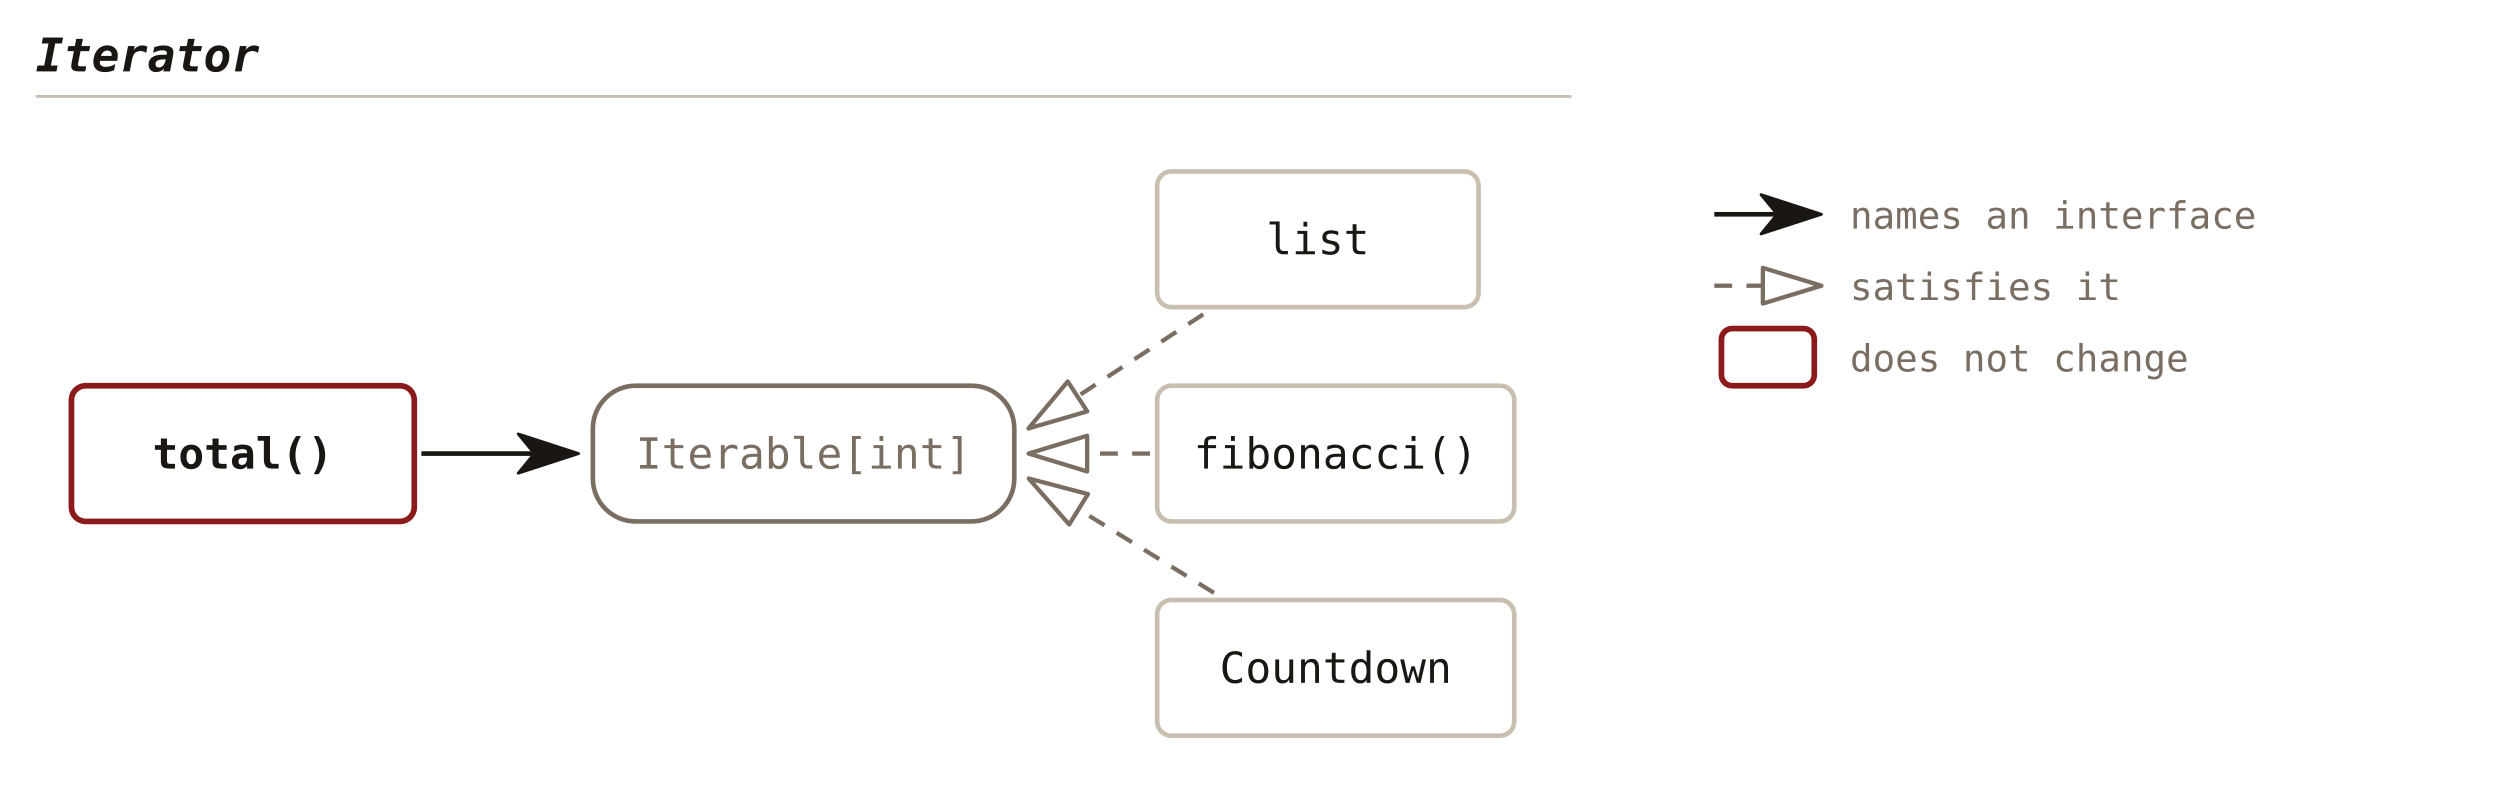
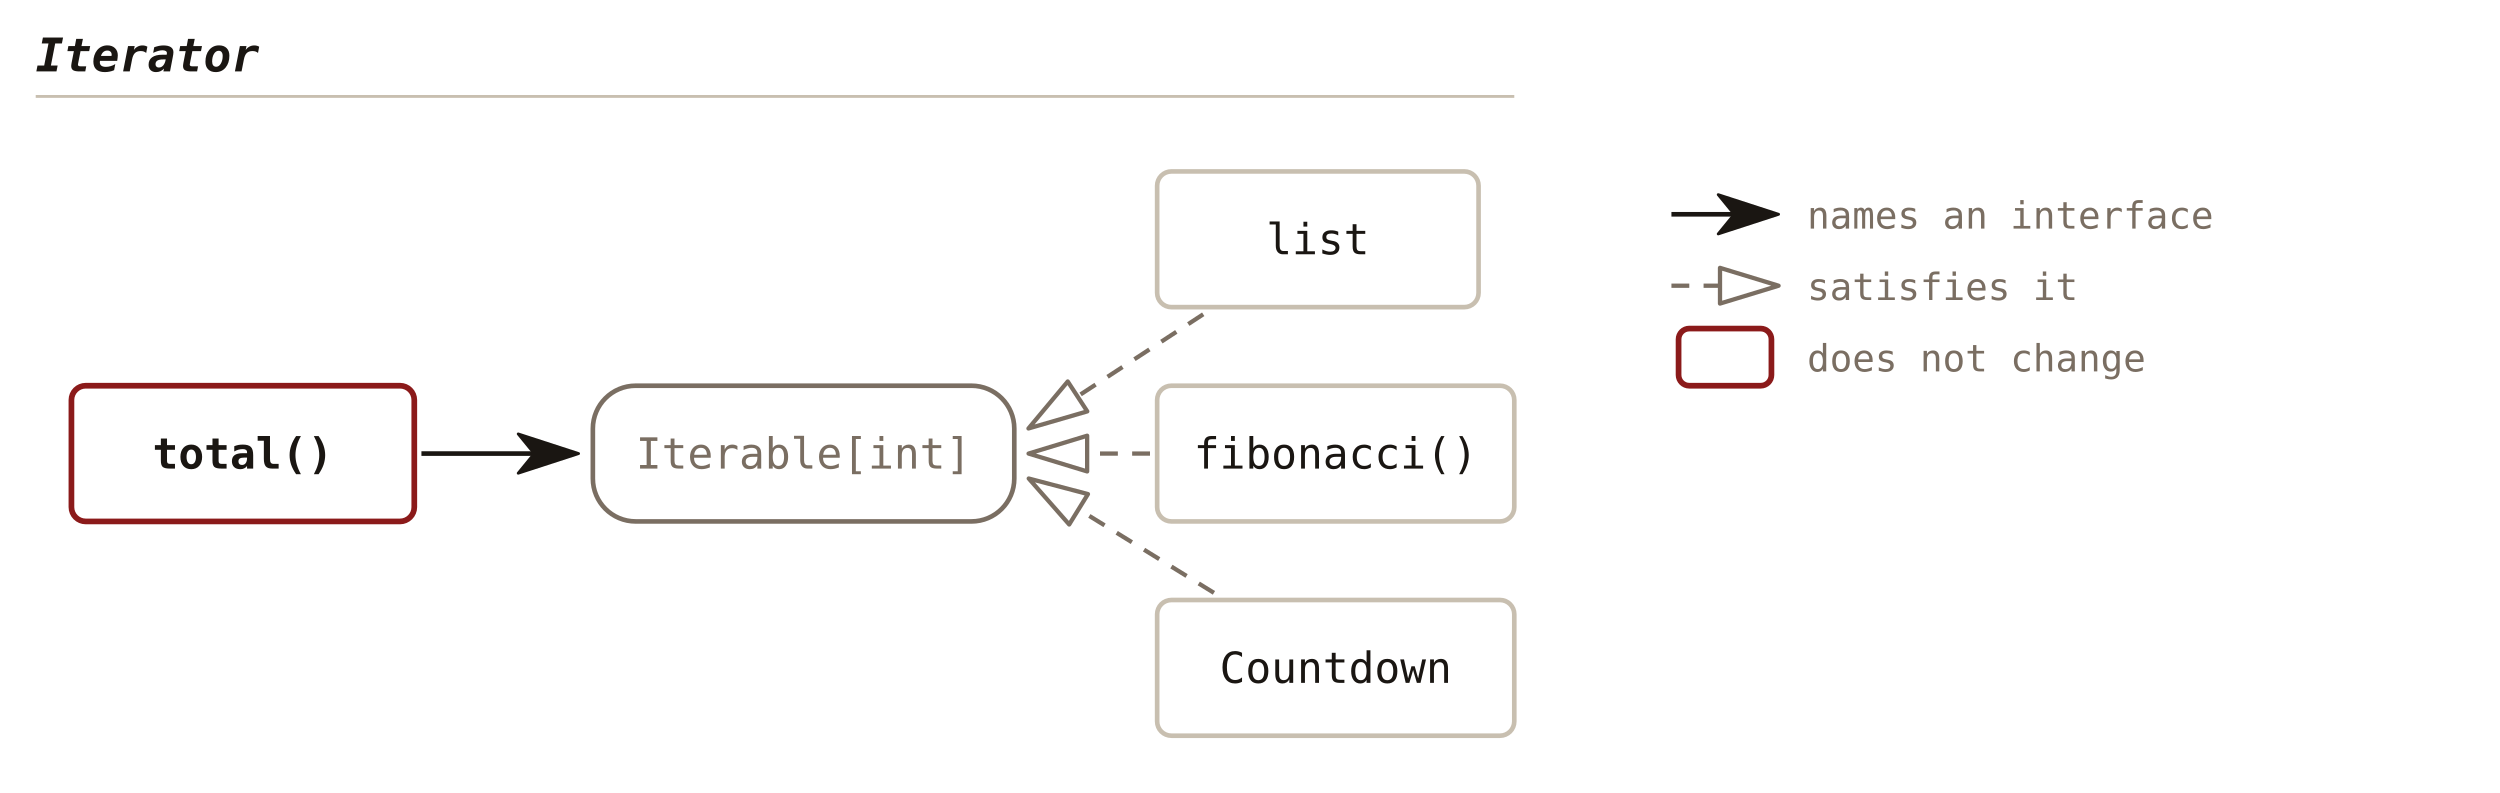
<svg xmlns="http://www.w3.org/2000/svg" viewBox="0 0 700 222" font-family="'JetBrains Mono', Consolas, monospace">
  <defs>
    <marker id="c23-solid" viewBox="0 0 18 12" refX="5" refY="6" markerWidth="18" markerHeight="12" orient="auto" markerUnits="userSpaceOnUse">
      <path d="M0.5,0.5 L17.4,6 L0.5,11.5 L5,6 Z" fill="#1a1612" stroke="#1a1612" stroke-width="0.8" stroke-linejoin="round" />
    </marker>
    <marker id="c23-hollow" viewBox="0 0 18 12" refX="1" refY="6" markerWidth="18" markerHeight="12" orient="auto" markerUnits="userSpaceOnUse">
      <path d="M1,1 L17.4,6 L1,11 Z" fill="none" stroke="#1a1612" stroke-width="1.2" stroke-linejoin="round" />
    </marker>
    <marker id="c23-hollow-muted" viewBox="0 0 18 12" refX="1" refY="6" markerWidth="18" markerHeight="12" orient="auto" markerUnits="userSpaceOnUse">
      <path d="M1,1 L17.4,6 L1,11 Z" fill="none" stroke="#7a6e62" stroke-width="1.2" stroke-linejoin="round" />
    </marker>
  </defs>
  <text x="10" y="20" font-size="13" font-weight="bold" font-style="italic" fill="#1a1612" text-anchor="start">Iterator</text>
-   <line x1="10" y1="27" x2="440" y2="27" stroke="#c8bfb0" stroke-width="0.8" />
+   <line x1="10" y1="27" x2="424" y2="27" stroke="#c8bfb0" stroke-width="0.8" />
  <rect x="20" y="108" width="96" height="38" fill="none" stroke="#8b1a1a" stroke-width="1.6" rx="4" />
  <text x="68.0" y="131.2" font-size="12" font-weight="bold" fill="#1a1612" text-anchor="middle">total()</text>
  <rect x="166" y="108" width="118" height="38" fill="none" stroke="#7a6e62" stroke-width="1.3" rx="12" />
  <text x="225.0" y="131.2" font-size="12" fill="#7a6e62" text-anchor="middle">Iterable[int]</text>
  <rect x="324" y="48" width="90" height="38" fill="none" stroke="#c8bfb0" stroke-width="1.3" rx="4" />
  <text x="369.0" y="71.2" font-size="12" fill="#1a1612" text-anchor="middle">list</text>
  <rect x="324" y="108" width="100" height="38" fill="none" stroke="#c8bfb0" stroke-width="1.3" rx="4" />
  <text x="374.0" y="131.2" font-size="12" fill="#1a1612" text-anchor="middle">fibonacci()</text>
  <rect x="324" y="168" width="100" height="38" fill="none" stroke="#c8bfb0" stroke-width="1.3" rx="4" />
  <text x="374.0" y="191.2" font-size="12" fill="#1a1612" text-anchor="middle">Countdown</text>
  <line x1="118.0" y1="127.0" x2="149.6" y2="127.0" stroke="#1a1612" stroke-width="1.3" marker-end="url(#c23-solid)" />
  <line x1="336.9" y1="88.0" x2="301.7" y2="111.0" stroke="#7a6e62" stroke-width="1.2" stroke-dasharray="5,4" marker-end="url(#c23-hollow-muted)" />
  <line x1="322.0" y1="127.0" x2="304.4" y2="127.0" stroke="#7a6e62" stroke-width="1.2" stroke-dasharray="5,4" marker-end="url(#c23-hollow-muted)" />
  <line x1="339.9" y1="166.0" x2="302.0" y2="142.6" stroke="#7a6e62" stroke-width="1.2" stroke-dasharray="5,4" marker-end="url(#c23-hollow-muted)" />
-   <line class="legend" x1="480" y1="60" x2="497.6" y2="60" stroke="#1a1612" stroke-width="1.3" marker-end="url(#c23-solid)" />
-   <text x="518" y="64" font-size="10.5" fill="#7a6e62" text-anchor="start">names an interface</text>
-   <line class="legend" x1="480" y1="80" x2="493.6" y2="80" stroke="#7a6e62" stroke-width="1.2" stroke-dasharray="5,4" marker-end="url(#c23-hollow-muted)" />
-   <text x="518" y="84" font-size="10.5" fill="#7a6e62" text-anchor="start">satisfies it</text>
-   <rect x="482" y="92" width="26" height="16" fill="none" stroke="#8b1a1a" stroke-width="1.6" rx="3" />
-   <text x="518" y="104" font-size="10.5" fill="#7a6e62" text-anchor="start">does not change</text>
+   <line class="legend" x1="468" y1="60" x2="485.6" y2="60" stroke="#1a1612" stroke-width="1.3" marker-end="url(#c23-solid)" />
+   <text x="506" y="64" font-size="10.5" fill="#7a6e62" text-anchor="start">names an interface</text>
+   <line class="legend" x1="468" y1="80" x2="481.6" y2="80" stroke="#7a6e62" stroke-width="1.2" stroke-dasharray="5,4" marker-end="url(#c23-hollow-muted)" />
+   <text x="506" y="84" font-size="10.5" fill="#7a6e62" text-anchor="start">satisfies it</text>
+   <rect x="470" y="92" width="26" height="16" fill="none" stroke="#8b1a1a" stroke-width="1.6" rx="3" />
+   <text x="506" y="104" font-size="10.5" fill="#7a6e62" text-anchor="start">does not change</text>
</svg>
